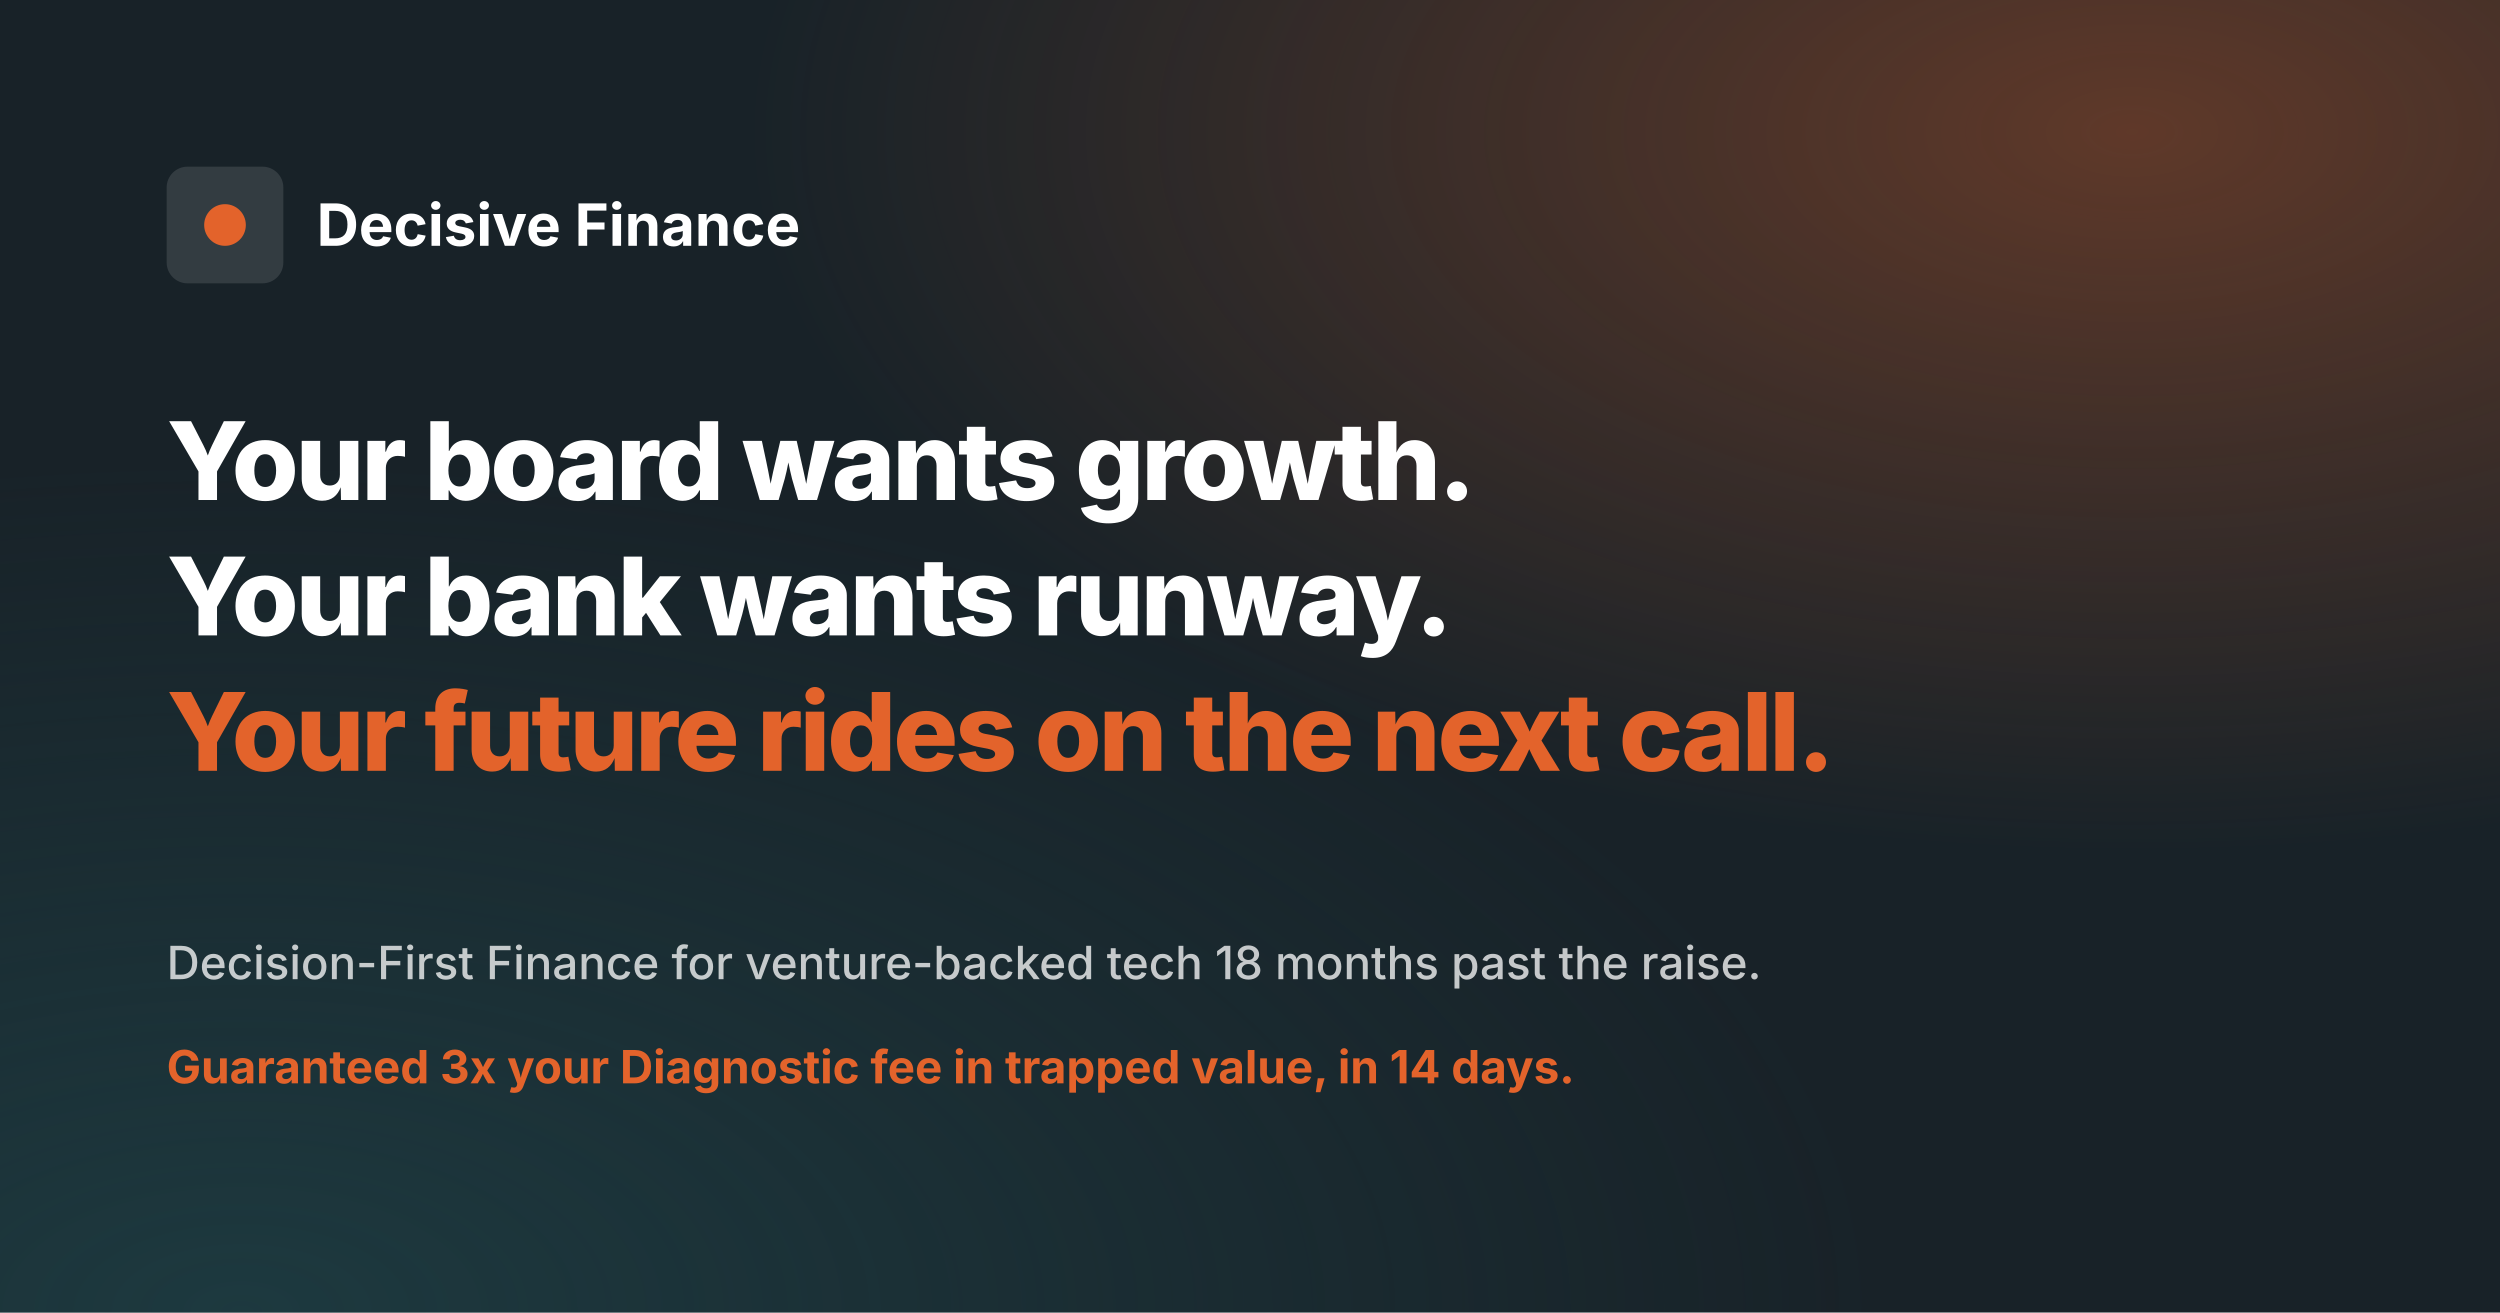
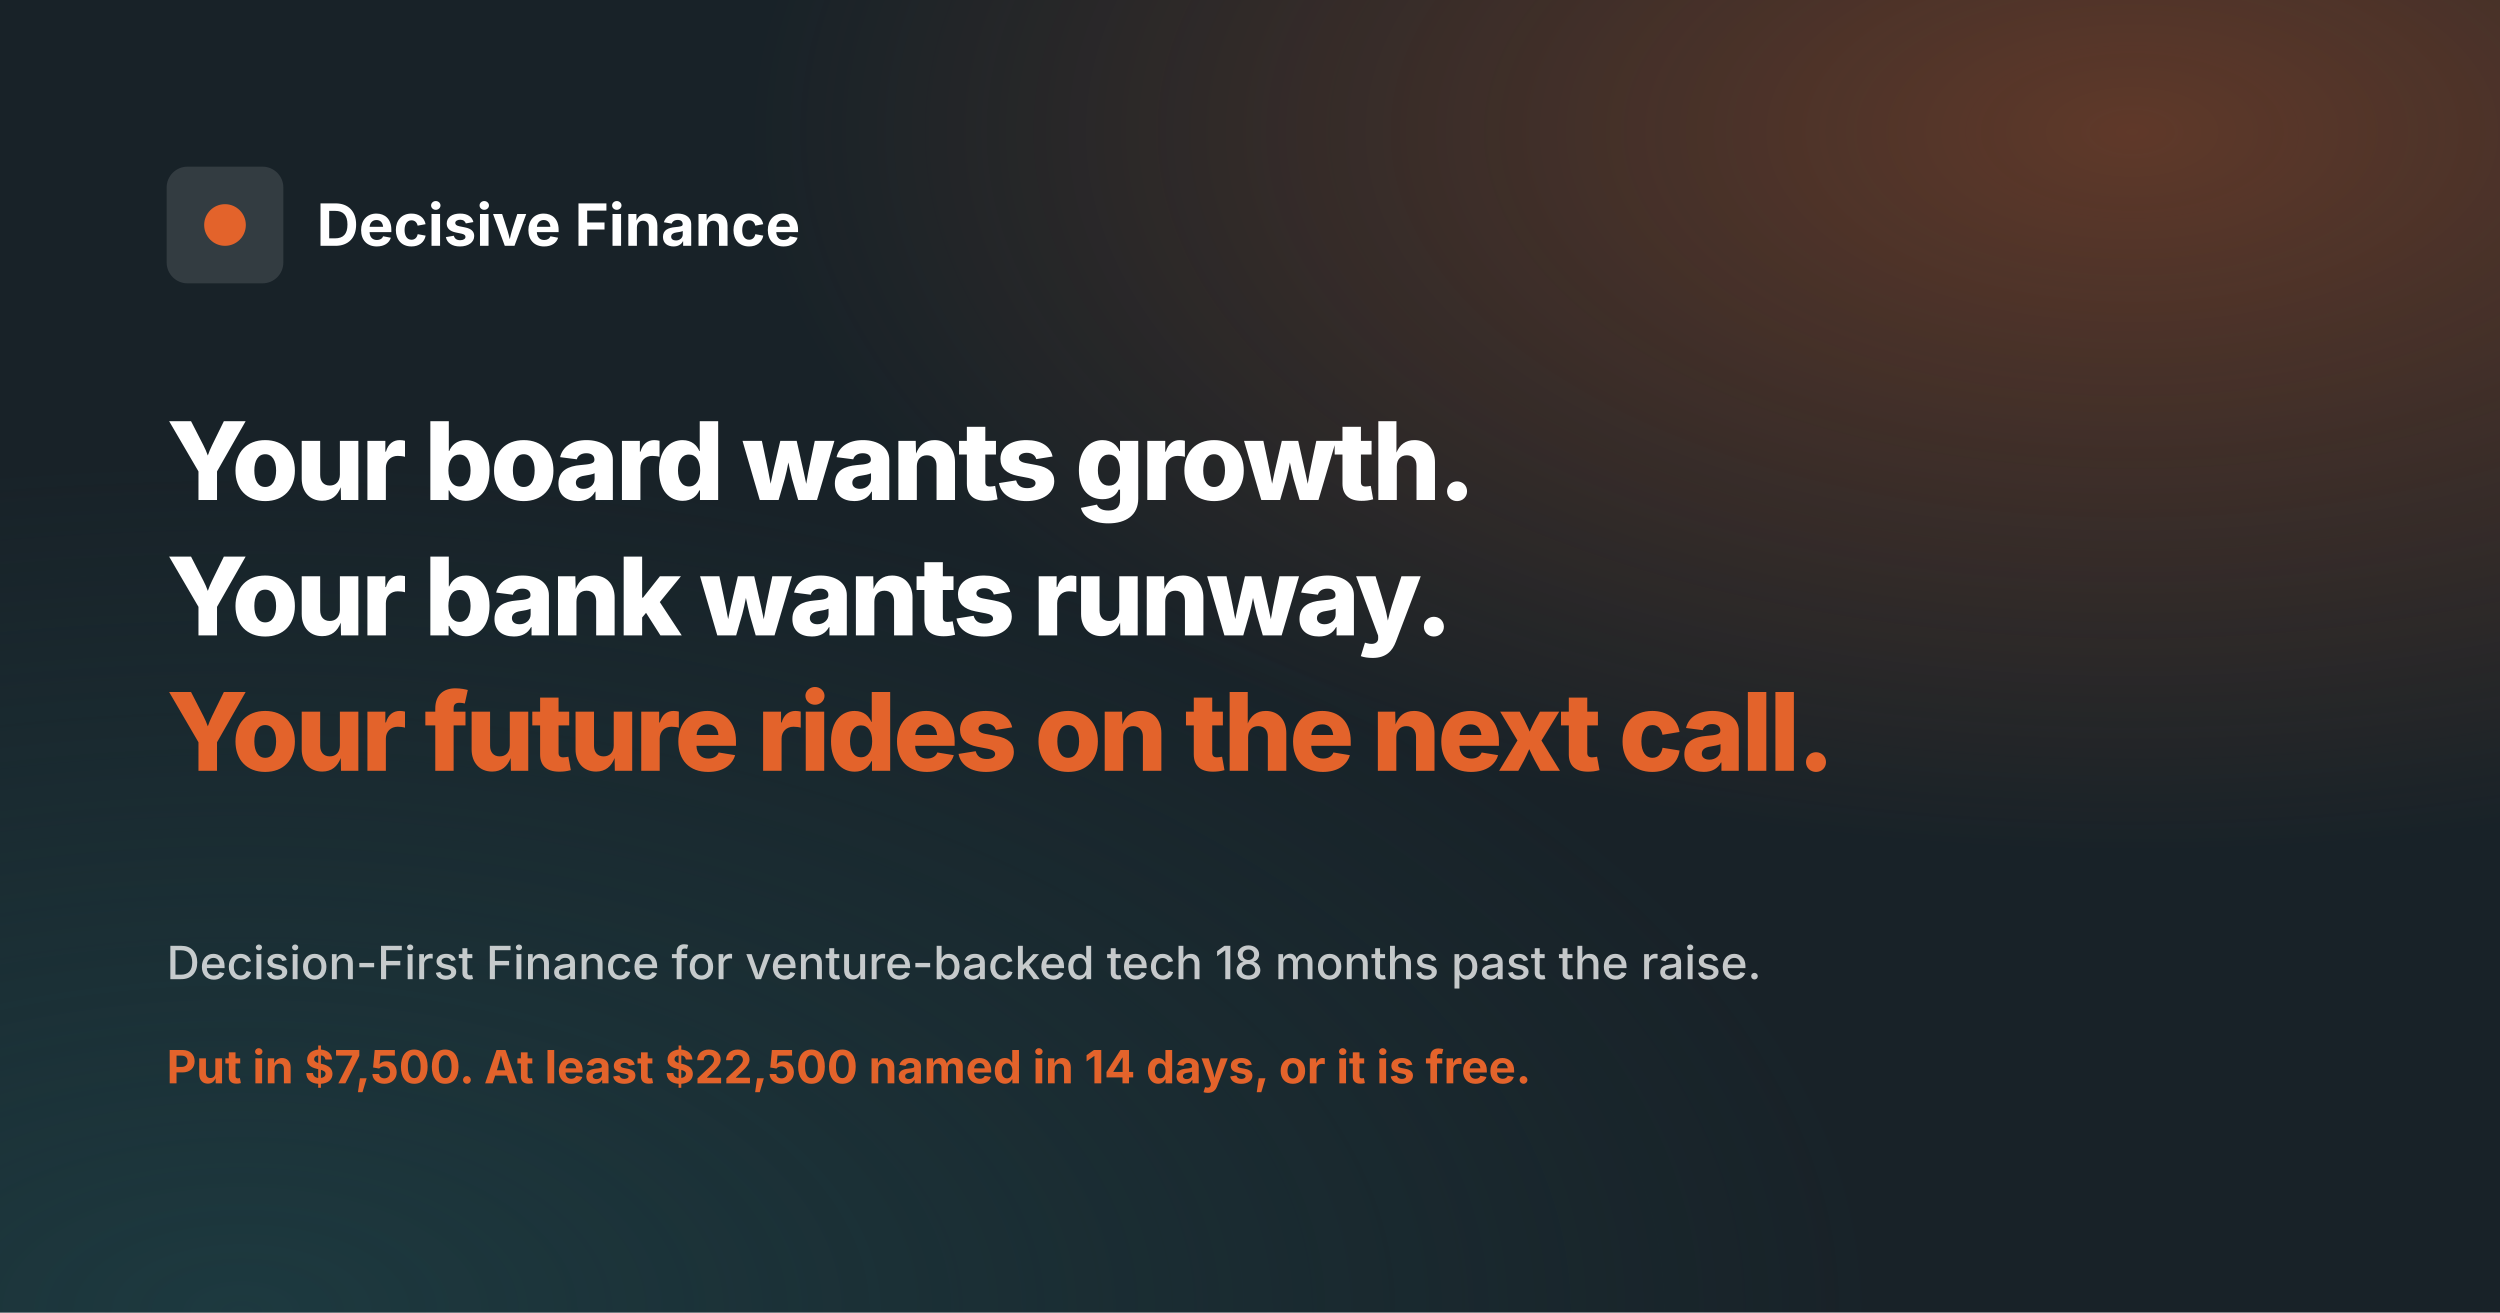
<svg xmlns="http://www.w3.org/2000/svg" viewBox="0 0 1200 630" width="1200" height="630">
  <defs>
    <radialGradient id="g1" cx="85%" cy="10%" r="55%">
      <stop offset="0%" stop-color="#e3632b" stop-opacity="0.35" />
      <stop offset="100%" stop-color="#e3632b" stop-opacity="0" />
    </radialGradient>
    <radialGradient id="g2" cx="10%" cy="100%" r="65%">
      <stop offset="0%" stop-color="#214c52" stop-opacity="0.55" />
      <stop offset="100%" stop-color="#214c52" stop-opacity="0" />
    </radialGradient>
  </defs>
  <rect width="1200" height="630" fill="#182228" />
  <rect width="1200" height="630" fill="url(#g1)" />
  <rect width="1200" height="630" fill="url(#g2)" />
  <g transform="translate(80, 80)">
    <rect width="56" height="56" rx="10" fill="#ffffff" fill-opacity="0.12" />
    <circle cx="28" cy="28" r="10" fill="#e3632b" />
  </g>
  <text x="152" y="118" font-family="Inter, -apple-system, BlinkMacSystemFont, sans-serif" font-weight="700" font-size="28" fill="#ffffff">Decisive Finance</text>
  <text x="80" y="240" font-family="Inter, -apple-system, BlinkMacSystemFont, sans-serif" font-weight="800" font-size="52" fill="#ffffff" letter-spacing="-1.5">Your board wants growth.</text>
  <text x="80" y="305" font-family="Inter, -apple-system, BlinkMacSystemFont, sans-serif" font-weight="800" font-size="52" fill="#ffffff" letter-spacing="-1.5">Your bank wants runway.</text>
  <text x="80" y="370" font-family="Inter, -apple-system, BlinkMacSystemFont, sans-serif" font-weight="800" font-size="52" fill="#e3632b" letter-spacing="-1.5">Your future rides on the next call.</text>
  <text x="80" y="470" font-family="Inter, -apple-system, BlinkMacSystemFont, sans-serif" font-weight="500" font-size="22" fill="#ffffff" fill-opacity="0.75">Decision-First Finance for venture-backed tech 18 months past the raise.</text>
-   <text x="80" y="520" font-family="Inter, -apple-system, BlinkMacSystemFont, sans-serif" font-weight="700" font-size="22" fill="#e3632b">Guaranteed 3x your Diagnostic fee in trapped value, in 14 days.</text>
+   <text x="80" y="520" font-family="Inter, -apple-system, BlinkMacSystemFont, sans-serif" font-weight="700" font-size="22" fill="#e3632b">Put in $7,500. At least $22,500 named in 14 days, or it is free.</text>
</svg>
